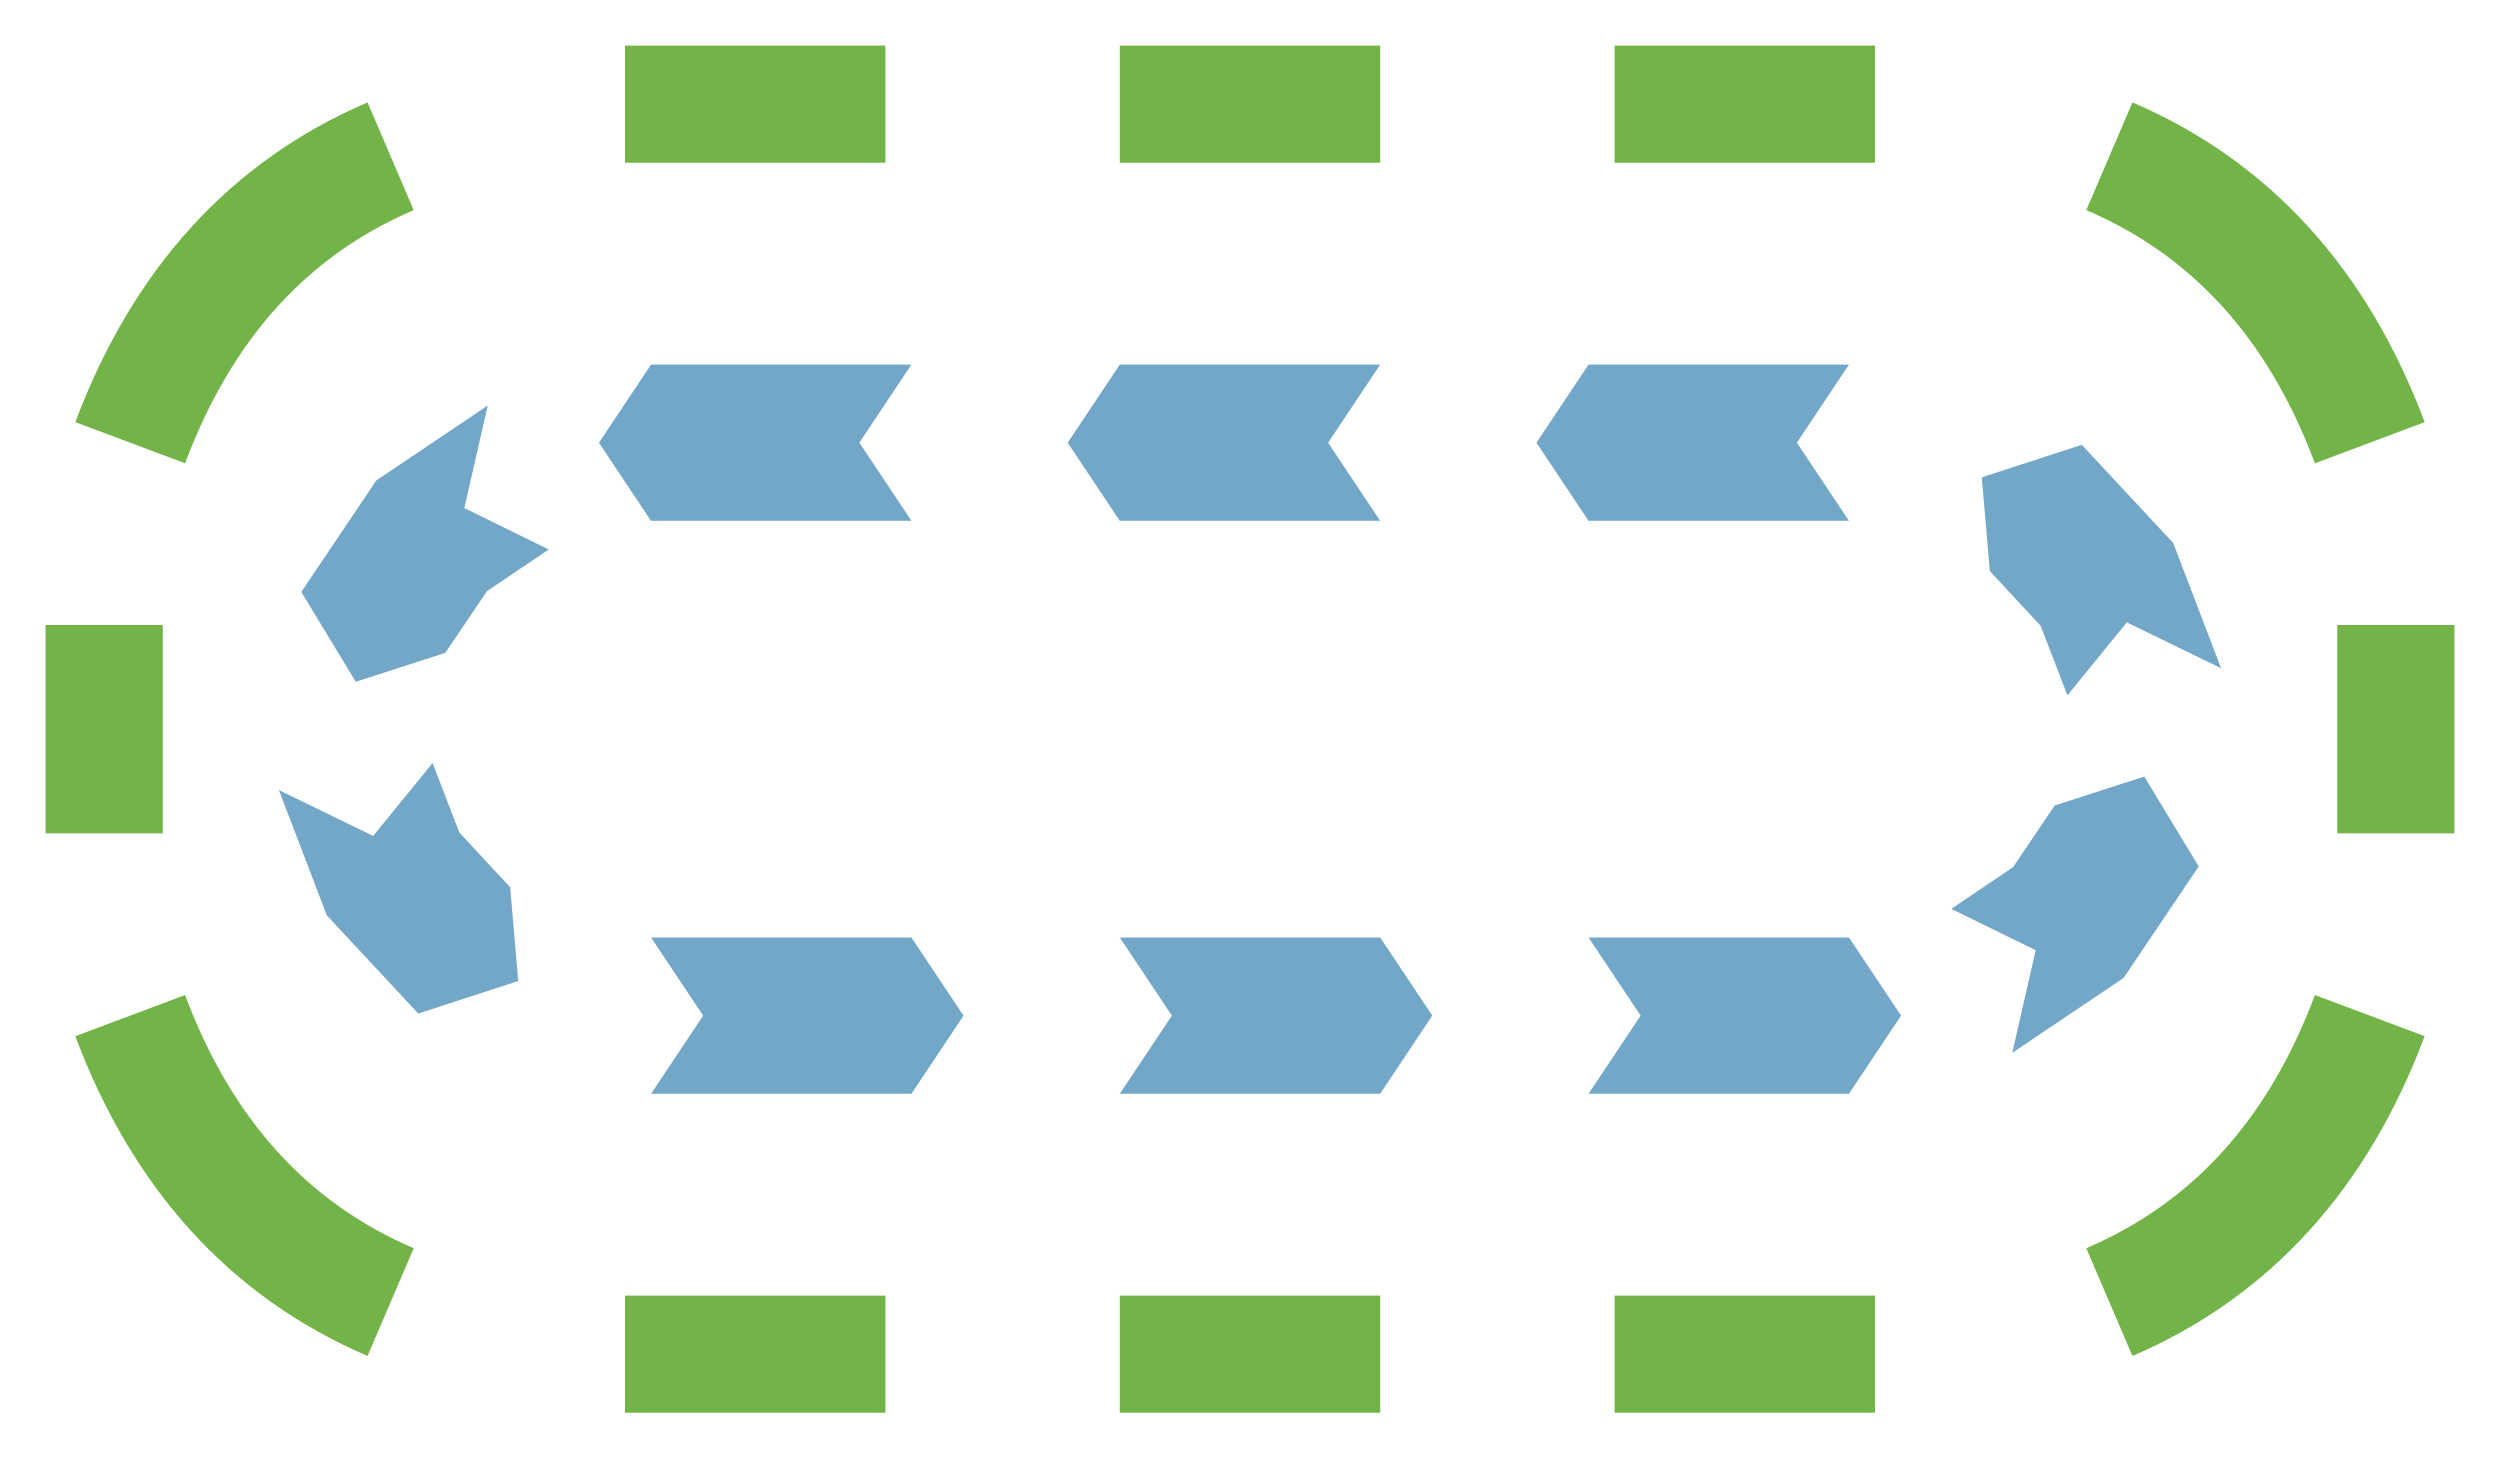
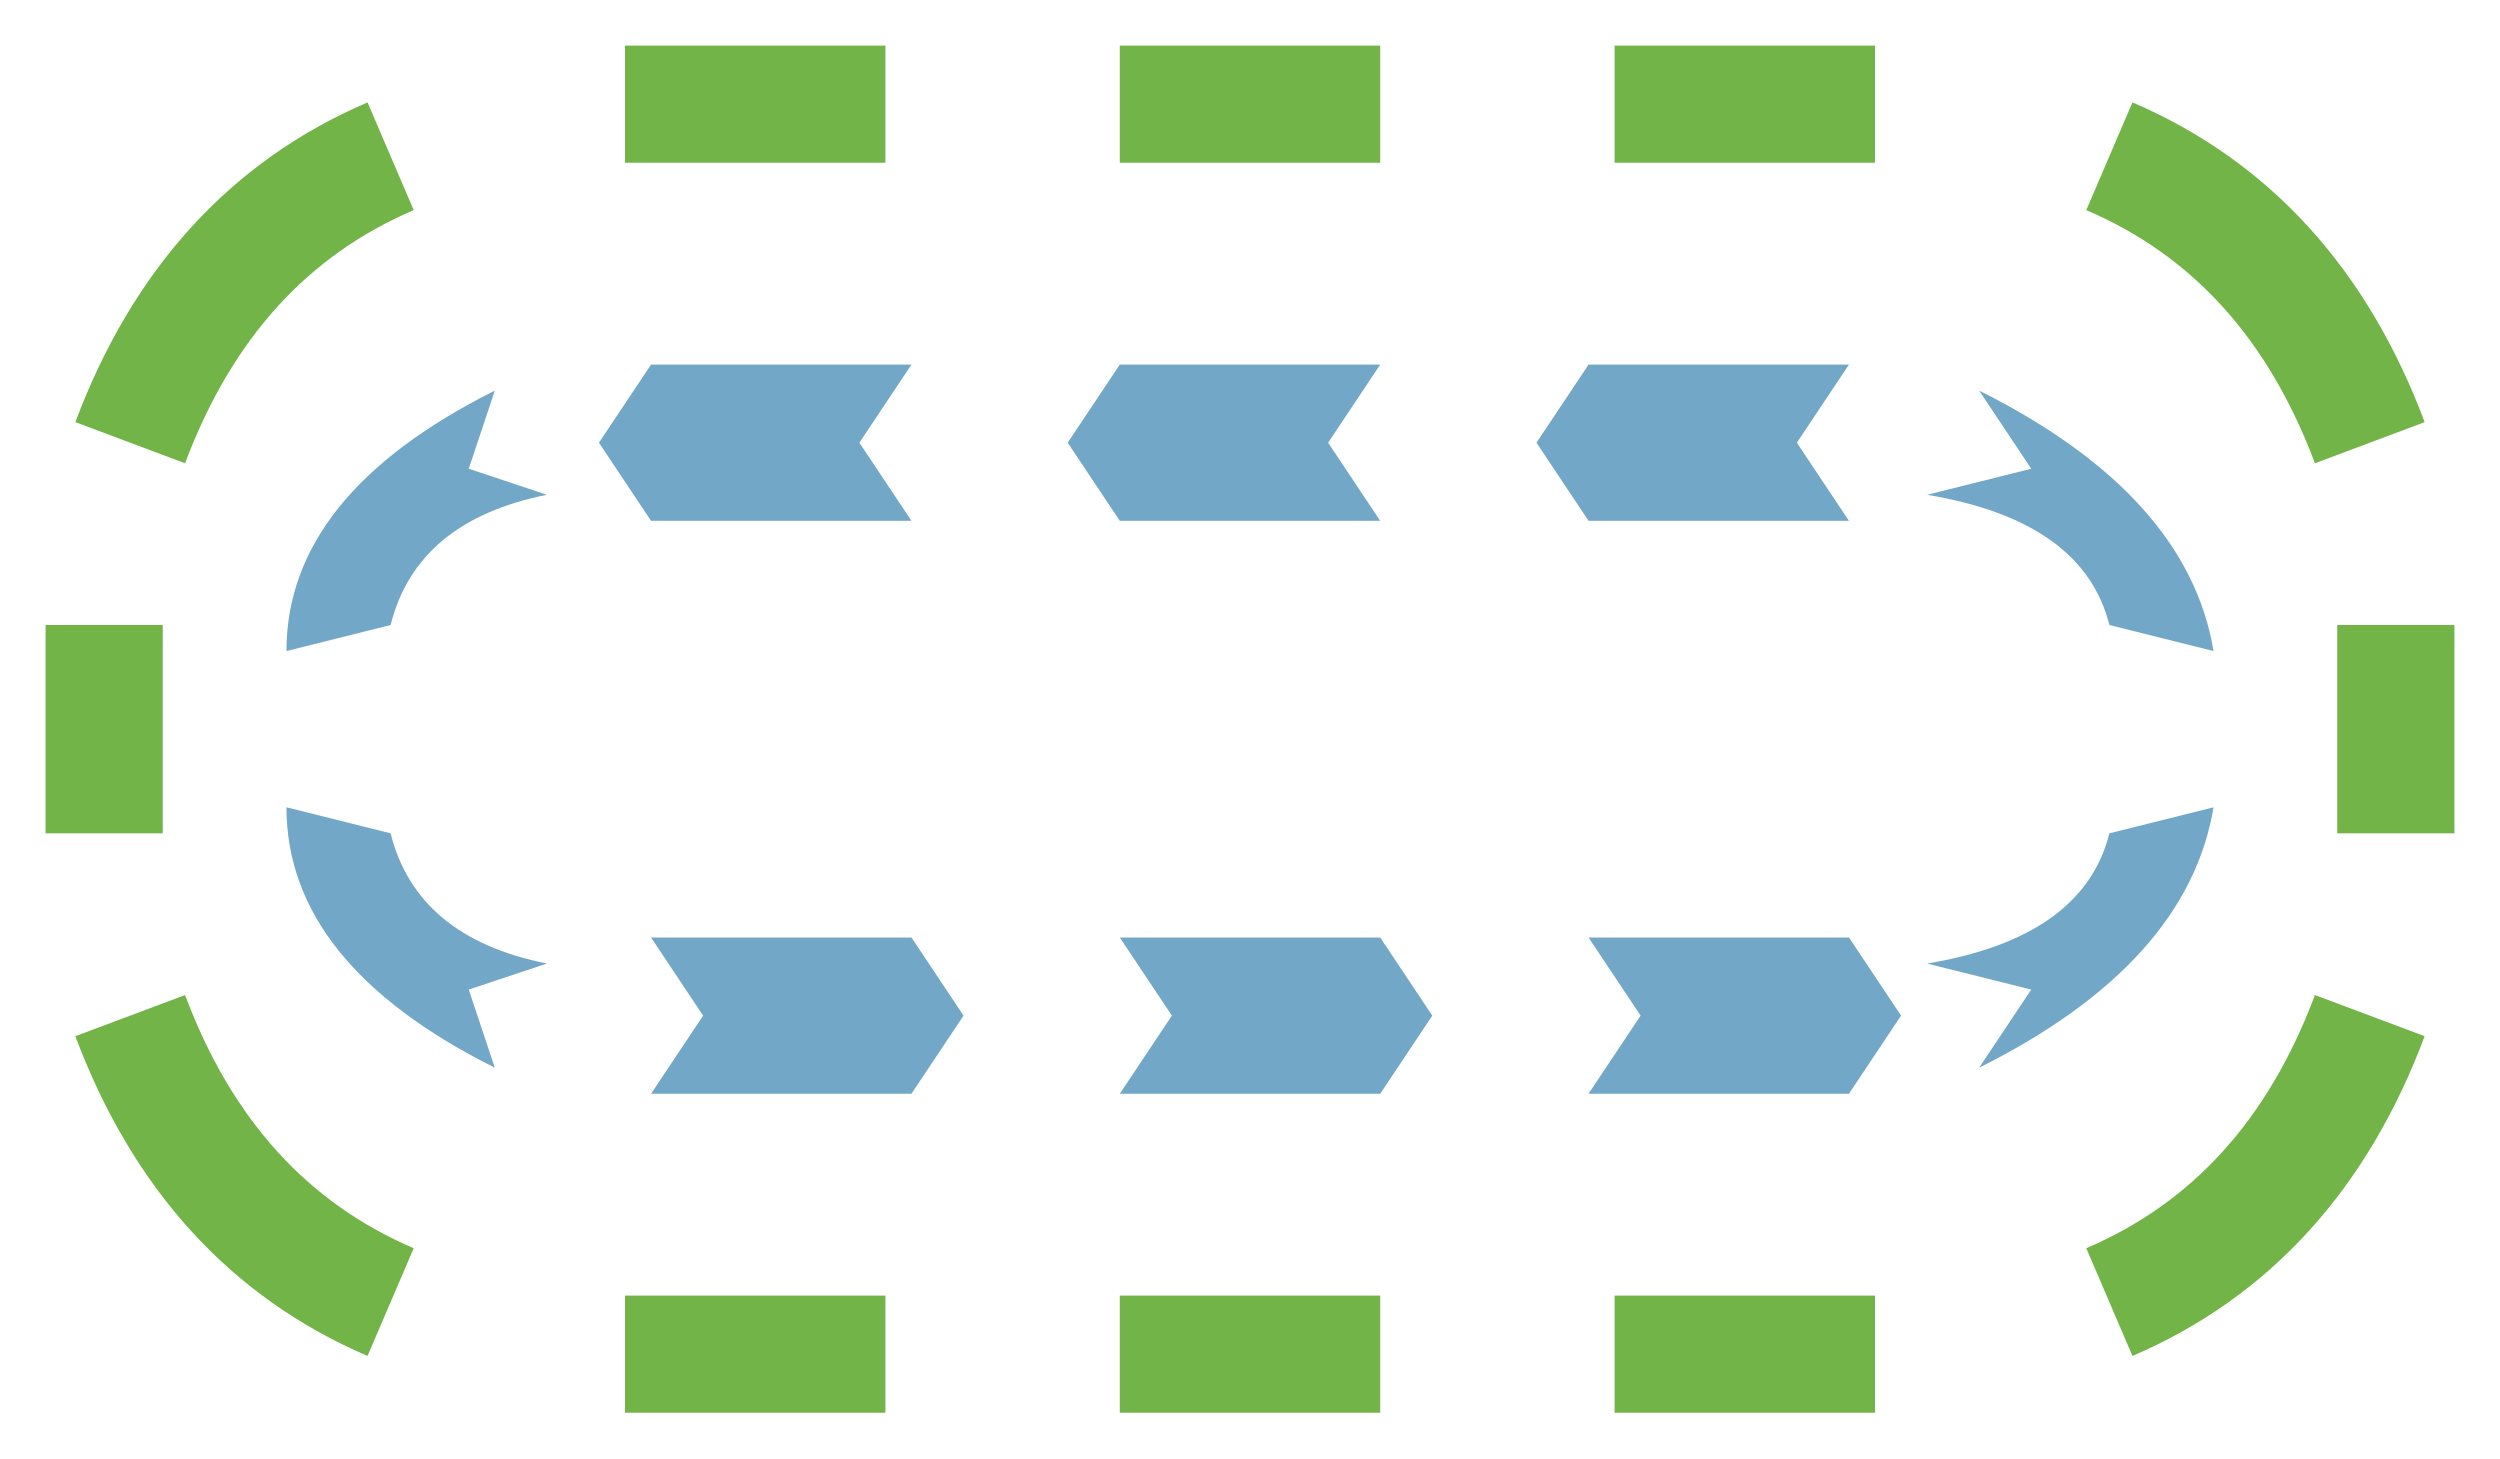
<svg xmlns="http://www.w3.org/2000/svg" viewBox="0 0 96 56">
  <path fill="none" stroke="#72B447" stroke-width="4.5" stroke-linecap="butt" d="M24 4H34 M43 4H53 M62 4H72 M81 6Q88 9 91 17 M92 24V32 M91 39Q88 47 81 50 M72 52H62 M53 52H43 M34 52H24 M15 50Q8 47 5 39 M4 32V24 M5 17Q8 9 15 6" />
  <path fill="#73A7C7" d="M25 14H35L33 17L35 20H25L23 17ZM43 14H53L51 17L53 20H43L41 17ZM61 14H71L69 17L71 20H61L59 17ZM25 36H35L37 39L35 42H25L27 39ZM43 36H53L55 39L53 42H43L45 39ZM61 36H71L73 39L71 42H61L63 39Z" />
-   <path fill="#73A7C7" d="M18.73 15.57 L14.45 18.45 L11.57 22.73 L13.66 26.18 L17.10 25.07 L18.70 22.70 L21.07 21.10 L17.83 19.51 Z M10.71 30.34 L12.55 35.15 L16.06 38.92 L19.90 37.67 L19.59 34.07 L17.64 31.97 L16.61 29.30 L14.33 32.10 Z M77.27 40.43 L81.55 37.55 L84.43 33.27 L82.34 29.82 L78.90 30.93 L77.30 33.30 L74.93 34.90 L78.17 36.49 Z M85.29 25.66 L83.45 20.85 L79.94 17.08 L76.10 18.33 L76.41 21.93 L78.36 24.03 L79.39 26.70 L81.67 23.90 Z" />
+   <path fill="#73A7C7" d="M19 15Q11 19 11 25L15 24Q16 20 21 19L18 18Z M19 41Q11 37 11 31L15 32Q16 36 21 37L18 38Z M76 15Q84 19 85 25L81 24Q80 20 74 19L78 18Z M76 41Q84 37 85 31L81 32Q80 36 74 37L78 38Z" />
</svg>
